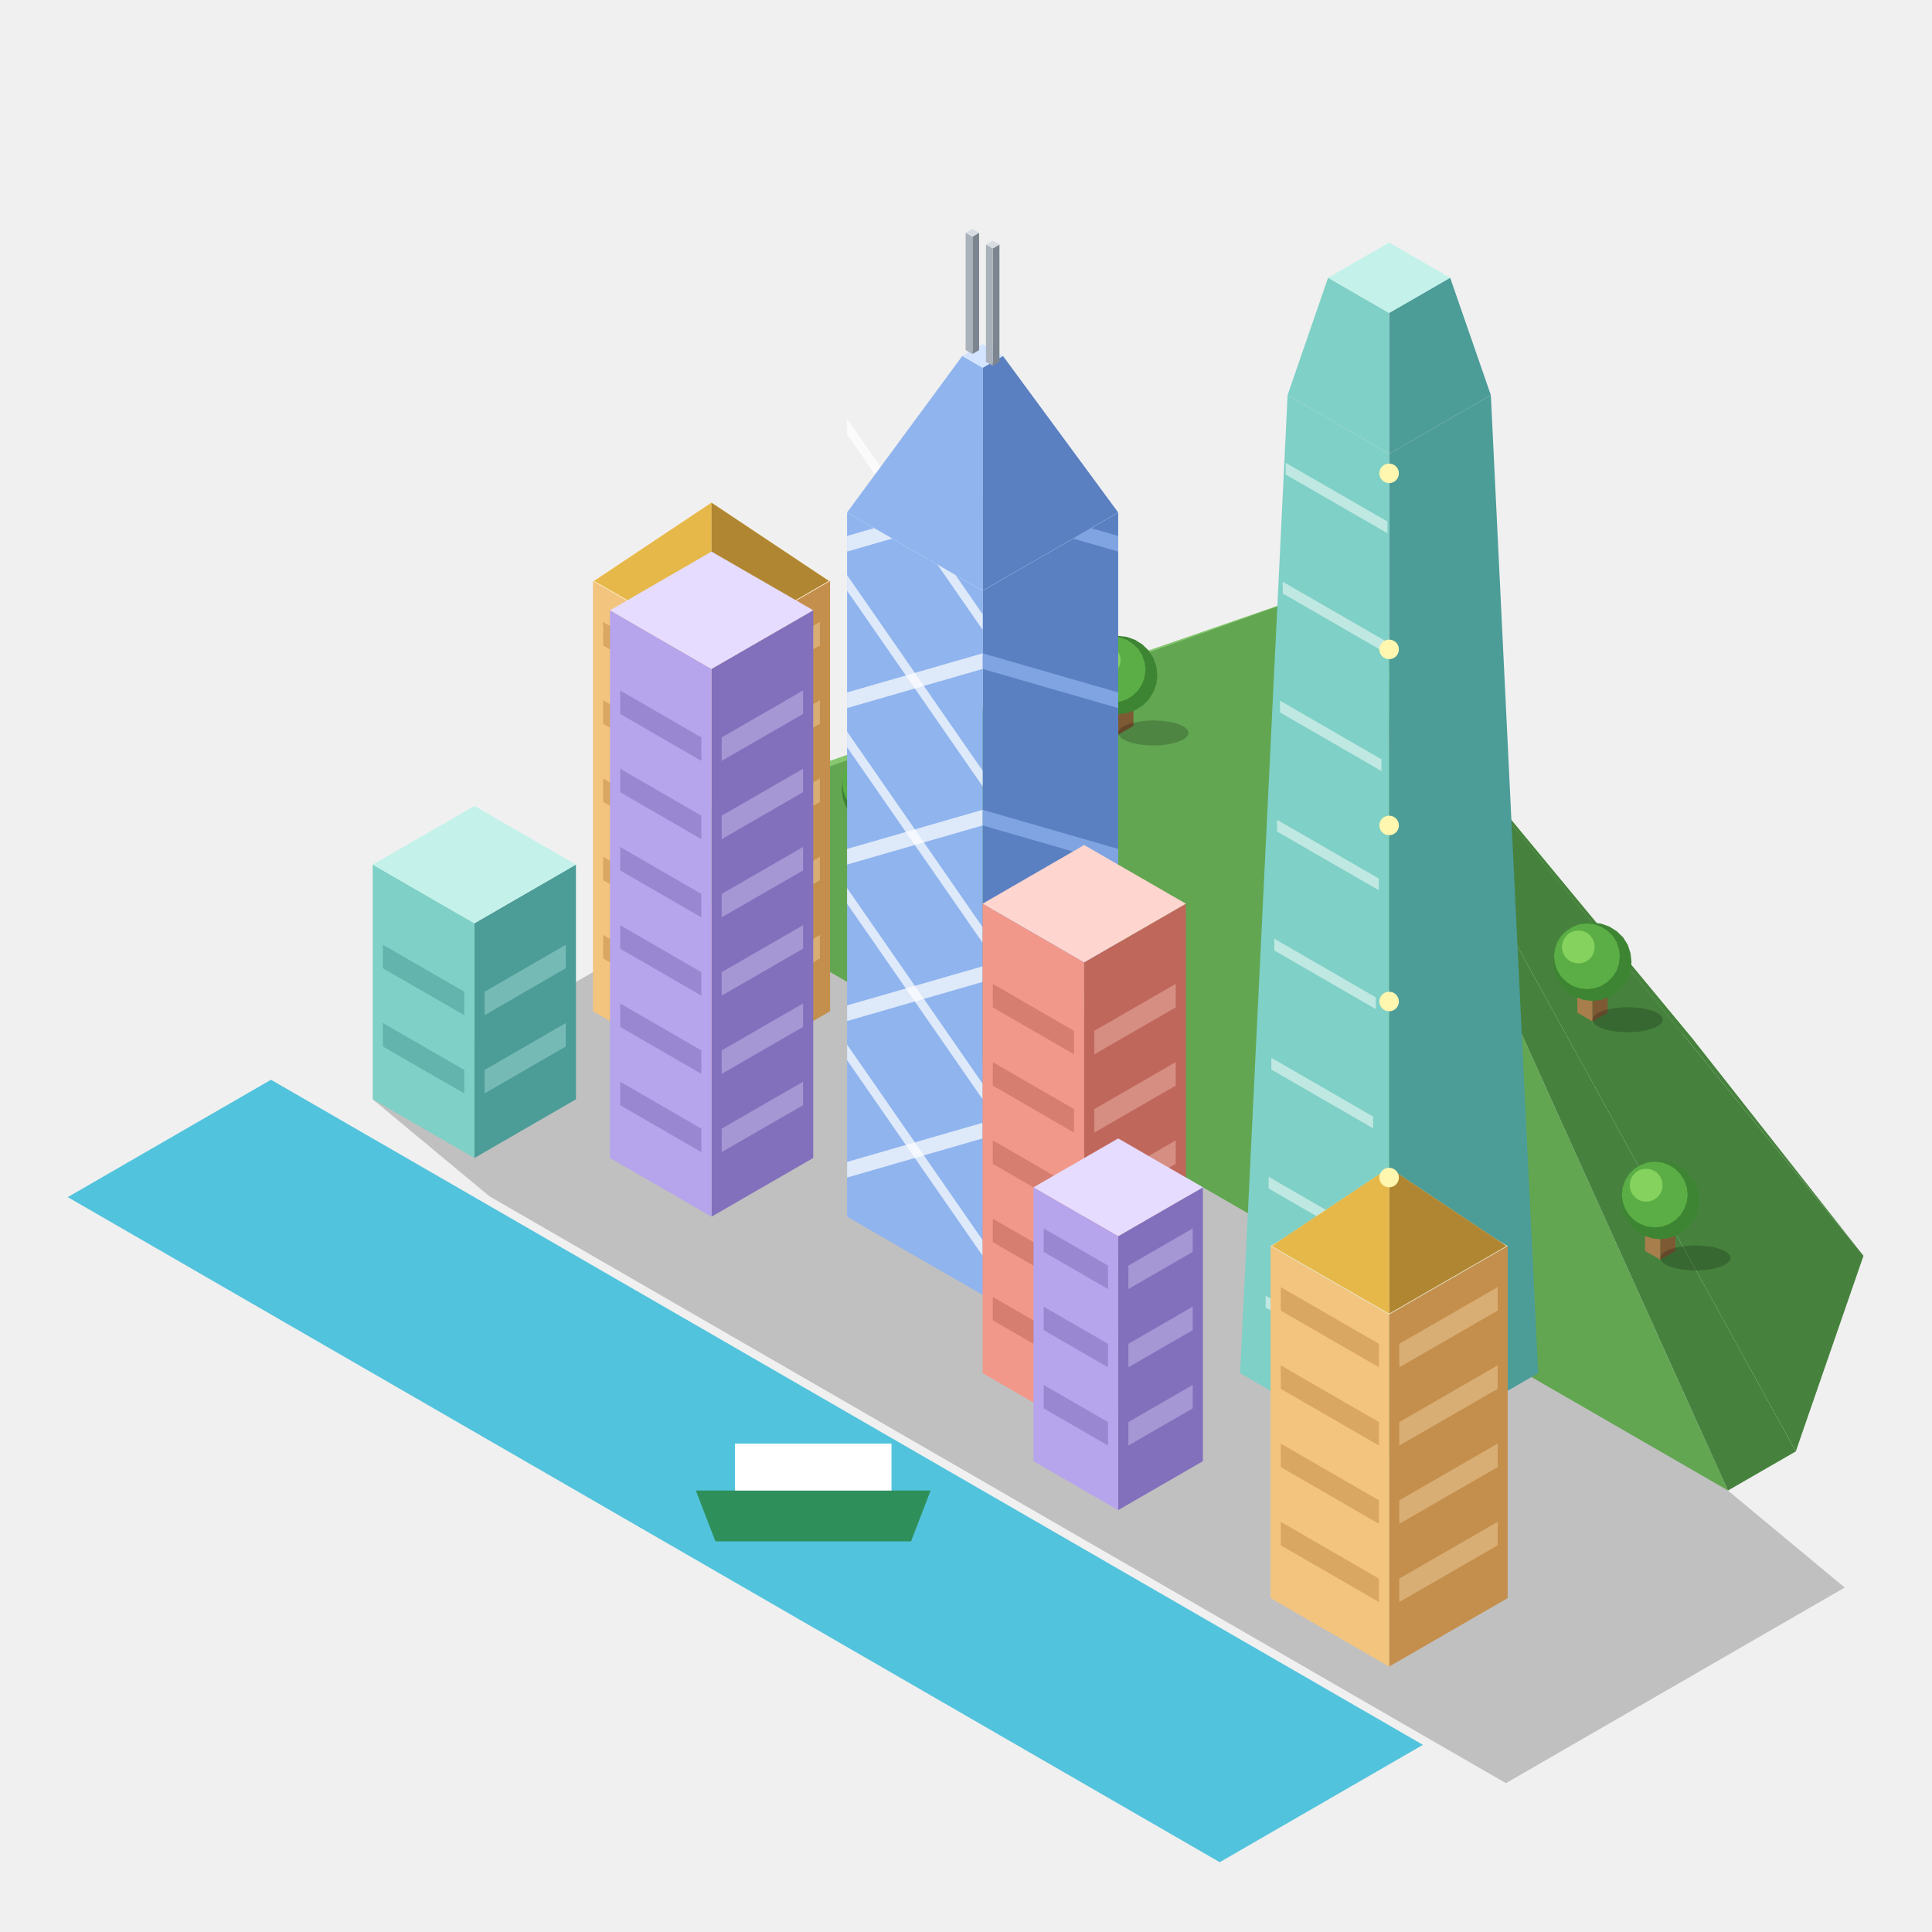
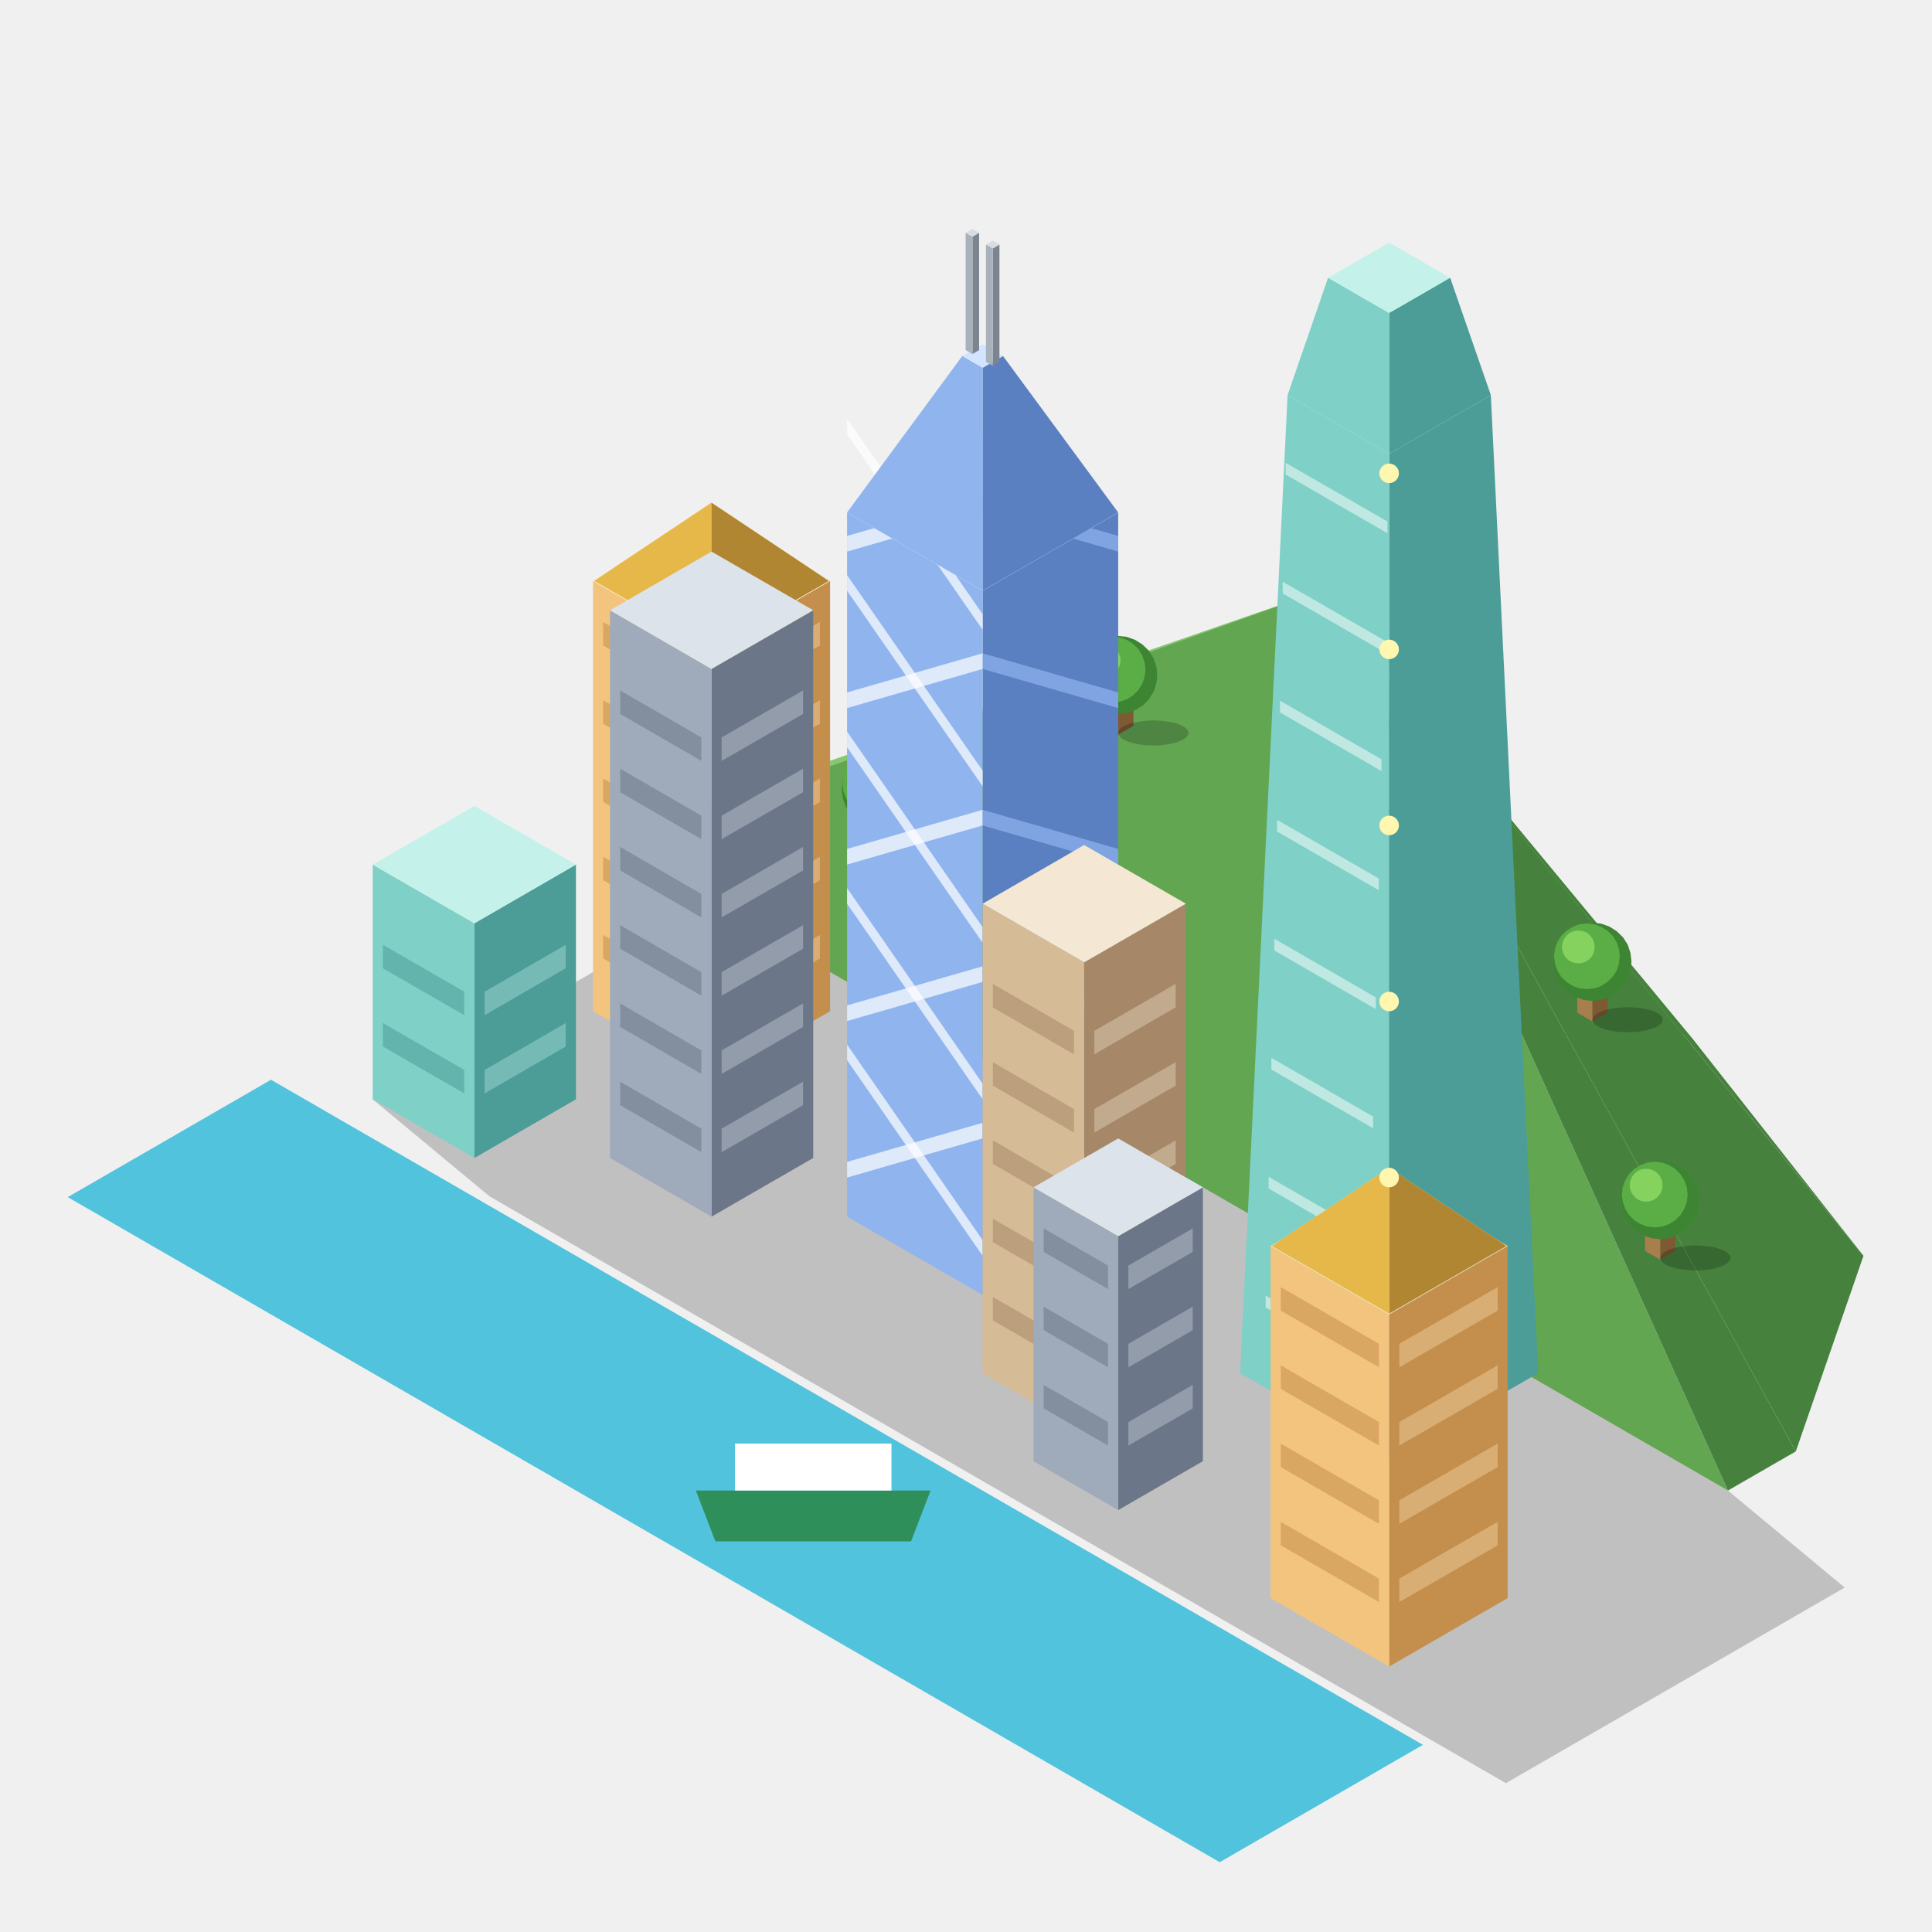
<svg xmlns="http://www.w3.org/2000/svg" viewBox="0 0 80 80">
  <g transform="translate(42.09 54.43) scale(0.81)">
    <path d="M-19.05 -25L-3.46 -28L15.59 -37Z" fill="#86c770" />
    <path d="M-3.46 -28L17.32 -24L15.59 -37Z" fill="#86c770" />
    <path d="M-20.78 -24L-19.05 -25L15.59 -37Z" fill="#86c770" />
    <path d="M17.32 -24L34.64 -14L15.59 -37Z" fill="#86c770" />
    <path d="M34.64 -14L43.3 -3L15.59 -37Z" fill="#46823d" />
    <path d="M36.37 9L-20.78 -24L15.59 -37Z" fill="#62a652" />
    <path d="M43.3 -3L39.84 7L15.59 -37Z" fill="#46823d" />
    <path d="M39.84 7L36.37 9L15.59 -37Z" fill="#46823d" />
    <path d="M-6.15 -24.25L-6.93 -23.8L-6.93 -25.36L-6.15 -25.81Z" fill="#7d5a34" />
    <path d="M-7.71 -24.25L-6.93 -23.8L-6.93 -25.36L-7.71 -25.81Z" fill="#a77e4c" />
    <path d="M-3.33 -23.89L-3.37 -23.75L-3.51 -23.61L-3.72 -23.49L-4.01 -23.39L-4.35 -23.31L-4.73 -23.27L-5.13 -23.25L-5.53 -23.27L-5.91 -23.31L-6.25 -23.39L-6.54 -23.49L-6.75 -23.61L-6.88 -23.75L-6.93 -23.89L-6.88 -24.03L-6.75 -24.17L-6.54 -24.29L-6.25 -24.39L-5.91 -24.47L-5.53 -24.51L-5.13 -24.53L-4.73 -24.51L-4.35 -24.47L-4.01 -24.39L-3.72 -24.29L-3.51 -24.17L-3.37 -24.03Z" fill="#000000" opacity="0.2" />
    <path d="M-4.93 -26.85L-4.98 -26.4L-5.13 -25.98L-5.36 -25.6L-5.68 -25.29L-6.06 -25.05L-6.48 -24.9L-6.93 -24.85L-7.37 -24.9L-7.8 -25.05L-8.18 -25.29L-8.49 -25.6L-8.73 -25.98L-8.88 -26.4L-8.93 -26.85L-8.88 -27.3L-8.73 -27.72L-8.49 -28.1L-8.18 -28.41L-7.8 -28.65L-7.37 -28.8L-6.93 -28.85L-6.48 -28.8L-6.06 -28.65L-5.68 -28.41L-5.36 -28.1L-5.13 -27.72L-4.98 -27.3Z" fill="#3d8433" />
    <path d="M-5.53 -27.13L-5.57 -26.76L-5.69 -26.4L-5.89 -26.08L-6.16 -25.82L-6.48 -25.62L-6.83 -25.49L-7.21 -25.45L-7.58 -25.49L-7.94 -25.62L-8.26 -25.82L-8.52 -26.08L-8.72 -26.4L-8.85 -26.76L-8.89 -27.13L-8.85 -27.5L-8.72 -27.86L-8.52 -28.18L-8.26 -28.44L-7.94 -28.64L-7.58 -28.77L-7.21 -28.81L-6.83 -28.77L-6.48 -28.64L-6.16 -28.44L-5.89 -28.18L-5.69 -27.86L-5.57 -27.5Z" fill="#5aae45" />
    <path d="M-6.81 -27.61L-6.83 -27.42L-6.89 -27.25L-6.99 -27.09L-7.12 -26.95L-7.28 -26.85L-7.46 -26.79L-7.65 -26.77L-7.84 -26.79L-8.01 -26.85L-8.17 -26.95L-8.3 -27.09L-8.41 -27.25L-8.47 -27.42L-8.49 -27.61L-8.47 -27.8L-8.41 -27.97L-8.3 -28.13L-8.17 -28.27L-8.01 -28.37L-7.84 -28.43L-7.65 -28.45L-7.46 -28.43L-7.28 -28.37L-7.12 -28.27L-6.99 -28.13L-6.89 -27.97L-6.83 -27.8Z" fill="#86d25e" />
    <path d="M5.98 -30.09L5.2 -29.64L5.2 -31.2L5.98 -31.65Z" fill="#7d5a34" />
    <path d="M4.42 -30.09L5.2 -29.64L5.2 -31.2L4.42 -31.65Z" fill="#a77e4c" />
    <path d="M8.8 -29.73L8.75 -29.59L8.62 -29.45L8.4 -29.33L8.12 -29.23L7.78 -29.15L7.4 -29.1L7 -29.09L6.6 -29.1L6.22 -29.15L5.87 -29.23L5.59 -29.33L5.37 -29.45L5.24 -29.59L5.2 -29.73L5.24 -29.87L5.37 -30.01L5.59 -30.13L5.87 -30.23L6.22 -30.3L6.6 -30.35L7 -30.37L7.4 -30.35L7.78 -30.3L8.12 -30.23L8.4 -30.13L8.62 -30.01L8.75 -29.87Z" fill="#000000" opacity="0.2" />
    <path d="M7.2 -32.69L7.15 -32.24L7 -31.82L6.76 -31.44L6.44 -31.12L6.06 -30.89L5.64 -30.74L5.2 -30.69L4.75 -30.74L4.33 -30.89L3.95 -31.12L3.63 -31.44L3.39 -31.82L3.25 -32.24L3.2 -32.69L3.25 -33.13L3.39 -33.56L3.63 -33.94L3.95 -34.25L4.33 -34.49L4.75 -34.64L5.2 -34.69L5.64 -34.64L6.06 -34.49L6.44 -34.25L6.76 -33.94L7 -33.56L7.15 -33.13Z" fill="#3d8433" />
    <path d="M6.6 -32.97L6.55 -32.59L6.43 -32.24L6.23 -31.92L5.96 -31.65L5.65 -31.45L5.29 -31.33L4.92 -31.29L4.54 -31.33L4.19 -31.45L3.87 -31.65L3.6 -31.92L3.4 -32.24L3.28 -32.59L3.24 -32.97L3.28 -33.34L3.4 -33.7L3.6 -34.02L3.87 -34.28L4.19 -34.48L4.54 -34.61L4.92 -34.65L5.29 -34.61L5.65 -34.48L5.96 -34.28L6.23 -34.02L6.43 -33.7L6.55 -33.34Z" fill="#5aae45" />
    <path d="M5.32 -33.45L5.3 -33.26L5.23 -33.08L5.13 -32.92L5 -32.79L4.84 -32.69L4.66 -32.63L4.48 -32.61L4.29 -32.63L4.11 -32.69L3.95 -32.79L3.82 -32.92L3.72 -33.08L3.66 -33.26L3.64 -33.45L3.66 -33.64L3.72 -33.81L3.82 -33.97L3.95 -34.1L4.11 -34.21L4.29 -34.27L4.48 -34.29L4.66 -34.27L4.84 -34.21L5 -34.1L5.13 -33.97L5.23 -33.81L5.3 -33.64Z" fill="#86d25e" />
    <path d="M19.83 -29.28L19.05 -28.83L19.05 -30.39L19.83 -30.84Z" fill="#7d5a34" />
    <path d="M18.27 -29.28L19.05 -28.83L19.05 -30.39L18.27 -30.84Z" fill="#a77e4c" />
    <path d="M22.65 -28.92L22.61 -28.78L22.47 -28.64L22.26 -28.52L21.97 -28.42L21.63 -28.34L21.25 -28.3L20.85 -28.28L20.45 -28.3L20.07 -28.34L19.73 -28.42L19.45 -28.52L19.23 -28.64L19.1 -28.78L19.05 -28.92L19.1 -29.06L19.23 -29.2L19.45 -29.32L19.73 -29.42L20.07 -29.5L20.45 -29.54L20.85 -29.56L21.25 -29.54L21.63 -29.5L21.97 -29.42L22.26 -29.32L22.47 -29.2L22.61 -29.06Z" fill="#000000" opacity="0.2" />
    <path d="M21.05 -31.88L21 -31.44L20.85 -31.01L20.62 -30.63L20.3 -30.32L19.92 -30.08L19.5 -29.93L19.05 -29.88L18.61 -29.93L18.18 -30.08L17.81 -30.32L17.49 -30.63L17.25 -31.01L17.1 -31.44L17.05 -31.88L17.1 -32.33L17.25 -32.75L17.49 -33.13L17.81 -33.44L18.18 -33.68L18.61 -33.83L19.05 -33.88L19.5 -33.83L19.92 -33.68L20.3 -33.44L20.62 -33.13L20.85 -32.75L21 -32.33Z" fill="#3d8433" />
    <path d="M20.45 -32.16L20.41 -31.79L20.29 -31.43L20.09 -31.11L19.82 -30.85L19.5 -30.65L19.15 -30.52L18.77 -30.48L18.4 -30.52L18.04 -30.65L17.73 -30.85L17.46 -31.11L17.26 -31.43L17.13 -31.79L17.09 -32.16L17.13 -32.53L17.26 -32.89L17.46 -33.21L17.73 -33.47L18.04 -33.67L18.4 -33.8L18.77 -33.84L19.15 -33.8L19.5 -33.67L19.82 -33.47L20.09 -33.21L20.29 -32.89L20.41 -32.53Z" fill="#5aae45" />
    <path d="M19.17 -32.64L19.15 -32.45L19.09 -32.28L18.99 -32.12L18.86 -31.98L18.7 -31.88L18.52 -31.82L18.33 -31.8L18.15 -31.82L17.97 -31.88L17.81 -31.98L17.68 -32.12L17.58 -32.28L17.51 -32.45L17.49 -32.64L17.51 -32.83L17.58 -33L17.68 -33.16L17.81 -33.3L17.97 -33.4L18.15 -33.46L18.33 -33.48L18.52 -33.46L18.7 -33.4L18.86 -33.3L18.99 -33.16L19.09 -33L19.15 -32.83Z" fill="#86d25e" />
    <path d="M30.22 -15.43L29.44 -14.98L29.44 -16.54L30.22 -16.99Z" fill="#7d5a34" />
    <path d="M28.67 -15.43L29.44 -14.98L29.44 -16.54L28.67 -16.99Z" fill="#a77e4c" />
    <path d="M33.04 -15.07L33 -14.93L32.87 -14.79L32.65 -14.67L32.37 -14.57L32.03 -14.49L31.65 -14.44L31.24 -14.43L30.84 -14.44L30.46 -14.49L30.12 -14.57L29.84 -14.67L29.62 -14.79L29.49 -14.93L29.44 -15.07L29.49 -15.21L29.62 -15.35L29.84 -15.47L30.12 -15.57L30.46 -15.65L30.84 -15.69L31.24 -15.71L31.65 -15.69L32.03 -15.65L32.37 -15.57L32.65 -15.47L32.87 -15.35L33 -15.21Z" fill="#000000" opacity="0.2" />
    <path d="M31.44 -18.03L31.39 -17.58L31.25 -17.16L31.01 -16.78L30.69 -16.46L30.31 -16.23L29.89 -16.08L29.44 -16.03L29 -16.08L28.58 -16.23L28.2 -16.46L27.88 -16.78L27.64 -17.16L27.5 -17.58L27.44 -18.03L27.5 -18.47L27.64 -18.9L27.88 -19.28L28.2 -19.59L28.58 -19.83L29 -19.98L29.44 -20.03L29.89 -19.98L30.31 -19.83L30.69 -19.59L31.01 -19.28L31.25 -18.9L31.39 -18.47Z" fill="#3d8433" />
    <path d="M30.84 -18.31L30.8 -17.93L30.68 -17.58L30.48 -17.26L30.21 -17L29.89 -16.79L29.54 -16.67L29.16 -16.63L28.79 -16.67L28.44 -16.79L28.12 -17L27.85 -17.26L27.65 -17.58L27.53 -17.93L27.48 -18.31L27.53 -18.68L27.65 -19.04L27.85 -19.36L28.12 -19.62L28.44 -19.82L28.79 -19.95L29.16 -19.99L29.54 -19.95L29.89 -19.82L30.21 -19.62L30.48 -19.36L30.68 -19.04L30.8 -18.68Z" fill="#5aae45" />
    <path d="M29.56 -18.79L29.54 -18.6L29.48 -18.42L29.38 -18.26L29.25 -18.13L29.09 -18.03L28.91 -17.97L28.72 -17.95L28.54 -17.97L28.36 -18.03L28.2 -18.13L28.07 -18.26L27.97 -18.42L27.91 -18.6L27.88 -18.79L27.91 -18.98L27.97 -19.15L28.07 -19.31L28.2 -19.45L28.36 -19.55L28.54 -19.61L28.72 -19.63L28.91 -19.61L29.09 -19.55L29.25 -19.45L29.38 -19.31L29.48 -19.15L29.54 -18.98Z" fill="#86d25e" />
    <path d="M33.69 -3.25L32.91 -2.8L32.91 -4.36L33.69 -4.81Z" fill="#7d5a34" />
    <path d="M32.13 -3.25L32.91 -2.8L32.91 -4.36L32.13 -4.81Z" fill="#a77e4c" />
    <path d="M36.51 -2.89L36.46 -2.75L36.33 -2.61L36.12 -2.49L35.83 -2.39L35.49 -2.31L35.11 -2.27L34.71 -2.25L34.31 -2.27L33.93 -2.31L33.59 -2.39L33.3 -2.49L33.09 -2.61L32.95 -2.75L32.91 -2.89L32.95 -3.03L33.09 -3.17L33.3 -3.29L33.59 -3.39L33.93 -3.47L34.31 -3.51L34.71 -3.53L35.11 -3.51L35.49 -3.47L35.83 -3.39L36.12 -3.29L36.33 -3.17L36.46 -3.03Z" fill="#000000" opacity="0.2" />
    <path d="M34.91 -5.85L34.86 -5.4L34.71 -4.98L34.47 -4.6L34.16 -4.29L33.78 -4.05L33.35 -3.9L32.91 -3.85L32.46 -3.9L32.04 -4.05L31.66 -4.29L31.35 -4.6L31.11 -4.98L30.96 -5.4L30.91 -5.85L30.96 -6.3L31.11 -6.72L31.35 -7.1L31.66 -7.41L32.04 -7.65L32.46 -7.8L32.91 -7.85L33.35 -7.8L33.78 -7.65L34.16 -7.41L34.47 -7.1L34.71 -6.72L34.86 -6.3Z" fill="#3d8433" />
    <path d="M34.31 -6.13L34.27 -5.76L34.14 -5.4L33.94 -5.08L33.68 -4.82L33.36 -4.62L33 -4.49L32.63 -4.45L32.26 -4.49L31.9 -4.62L31.58 -4.82L31.32 -5.08L31.12 -5.4L30.99 -5.76L30.95 -6.13L30.99 -6.5L31.12 -6.86L31.32 -7.18L31.58 -7.44L31.9 -7.64L32.26 -7.77L32.63 -7.81L33 -7.77L33.36 -7.64L33.68 -7.44L33.94 -7.18L34.14 -6.86L34.27 -6.5Z" fill="#5aae45" />
    <path d="M33.03 -6.61L33.01 -6.42L32.95 -6.25L32.85 -6.09L32.71 -5.95L32.55 -5.85L32.38 -5.79L32.19 -5.77L32 -5.79L31.82 -5.85L31.67 -5.95L31.53 -6.09L31.43 -6.25L31.37 -6.42L31.35 -6.61L31.37 -6.8L31.43 -6.97L31.53 -7.13L31.67 -7.27L31.82 -7.37L32 -7.43L32.19 -7.45L32.38 -7.43L32.55 -7.37L32.71 -7.27L32.85 -7.13L32.95 -6.97L33.01 -6.8Z" fill="#86d25e" />
    <path d="M-38.11 -12L20.78 22L10.39 28L-48.5 -6Z" fill="#52c3dc" />
    <path d="M-32.91 -11L-15.59 -21L36.37 9L42.34 13.96L25.02 23.96L-26.94 -6.04Z" fill="#000000" opacity="0.2" />
    <path d="M5.2 -5L-1.73 -1L-1.73 -37L5.2 -41Z" fill="#5a80c2" />
    <path d="M-8.66 -5L-1.73 -1L-1.73 -37L-8.66 -41Z" fill="#8fb4ee" />
    <path d="M-1.73 -45L5.2 -41L-1.73 -37L-8.66 -41Z" fill="#d2e4ff" />
    <path d="M-8.66 -7L-1.73 -9L-1.73 -9.8L-8.66 -7.8Z" fill="#ffffff" opacity="0.7" />
    <path d="M-1.73 -3L-8.66 -13L-8.66 -13.8L-1.73 -3.8Z" fill="#ffffff" opacity="0.7" />
    <path d="M5.2 -7L-1.73 -9L-1.73 -9.8L5.2 -7.8Z" fill="#8fb4ee" opacity="0.7" />
    <path d="M-8.66 -15L-1.73 -17L-1.73 -17.8L-8.66 -15.8Z" fill="#ffffff" opacity="0.7" />
    <path d="M-1.73 -11L-8.66 -21L-8.66 -21.8L-1.73 -11.8Z" fill="#ffffff" opacity="0.7" />
    <path d="M5.2 -15L-1.73 -17L-1.73 -17.8L5.2 -15.8Z" fill="#8fb4ee" opacity="0.7" />
    <path d="M-8.66 -23L-1.73 -25L-1.73 -25.8L-8.66 -23.8Z" fill="#ffffff" opacity="0.7" />
    <path d="M-1.73 -19L-8.66 -29L-8.66 -29.8L-1.73 -19.8Z" fill="#ffffff" opacity="0.7" />
    <path d="M5.2 -23L-1.73 -25L-1.73 -25.8L5.2 -23.8Z" fill="#8fb4ee" opacity="0.7" />
    <path d="M-8.66 -31L-1.73 -33L-1.73 -33.8L-8.66 -31.8Z" fill="#ffffff" opacity="0.7" />
    <path d="M-1.73 -27L-8.66 -37L-8.66 -37.8L-1.73 -27.8Z" fill="#ffffff" opacity="0.7" />
    <path d="M5.2 -31L-1.73 -33L-1.73 -33.8L5.2 -31.8Z" fill="#8fb4ee" opacity="0.7" />
    <path d="M-8.66 -39L-1.73 -41L-1.73 -41.8L-8.66 -39.8Z" fill="#ffffff" opacity="0.7" />
    <path d="M-1.73 -35L-8.66 -45L-8.66 -45.8L-1.73 -35.8Z" fill="#ffffff" opacity="0.7" />
    <path d="M5.2 -39L-1.73 -41L-1.73 -41.8L5.2 -39.8Z" fill="#8fb4ee" opacity="0.7" />
    <path d="M5.2 -41L-1.73 -37L-1.73 -48.4L-0.69 -49Z" fill="#5a80c2" />
    <path d="M-8.66 -41L-1.73 -37L-1.73 -48.4L-2.77 -49Z" fill="#8fb4ee" />
    <path d="M-1.73 -49.6L-0.69 -49L-1.73 -48.4L-2.77 -49Z" fill="#d2e4ff" />
    <path d="M-1.91 -49.3L-2.25 -49.1L-2.25 -55.1L-1.91 -55.3Z" fill="#7c858f" />
    <path d="M-2.6 -49.3L-2.25 -49.1L-2.25 -55.1L-2.6 -55.3Z" fill="#a9b1ba" />
    <path d="M-2.25 -55.5L-1.91 -55.3L-2.25 -55.1L-2.6 -55.3Z" fill="#d8dde3" />
    <path d="M-0.87 -48.7L-1.21 -48.5L-1.21 -54.5L-0.87 -54.7Z" fill="#7c858f" />
    <path d="M-1.56 -48.7L-1.21 -48.5L-1.21 -54.5L-1.56 -54.7Z" fill="#a9b1ba" />
    <path d="M-1.21 -54.9L-0.87 -54.7L-1.21 -54.5L-1.56 -54.7Z" fill="#d8dde3" />
    <path d="M26.67 3L19.05 7.4L19.05 -44L24.25 -47Z" fill="#4c9c98" />
    <path d="M11.43 3L19.05 7.4L19.05 -44L13.86 -47Z" fill="#7fd0c6" />
    <path d="M24.25 -47L19.05 -44L19.05 -51.2L22.17 -53Z" fill="#4c9c98" />
    <path d="M13.86 -47L19.05 -44L19.05 -51.2L15.93 -53Z" fill="#7fd0c6" />
    <path d="M19.05 -54.8L22.17 -53L19.05 -51.2L15.93 -53Z" fill="#c4f2ea" />
    <path d="M12.74 -0.36L17.94 2.64L17.94 2.04L12.74 -0.96Z" fill="#ffffff" opacity="0.5" />
    <path d="M12.89 -6.44L18.08 -3.44L18.08 -4.04L12.89 -7.04Z" fill="#ffffff" opacity="0.5" />
    <path d="M13.03 -12.52L18.23 -9.52L18.23 -10.12L13.03 -13.12Z" fill="#ffffff" opacity="0.5" />
    <path d="M13.18 -18.61L18.37 -15.61L18.37 -16.21L13.18 -19.21Z" fill="#ffffff" opacity="0.5" />
    <path d="M13.32 -24.69L18.52 -21.69L18.52 -22.29L13.32 -25.29Z" fill="#ffffff" opacity="0.5" />
    <path d="M13.47 -30.78L18.66 -27.78L18.66 -28.38L13.47 -31.38Z" fill="#ffffff" opacity="0.5" />
    <path d="M13.61 -36.86L18.81 -33.86L18.81 -34.46L13.61 -37.46Z" fill="#ffffff" opacity="0.5" />
    <path d="M13.76 -42.94L18.96 -39.94L18.96 -40.54L13.76 -43.54Z" fill="#ffffff" opacity="0.5" />
    <path d="M-9.53 -15.5L-15.59 -12L-15.59 -34L-9.53 -37.5Z" fill="#c48f4c" />
    <path d="M-21.65 -15.5L-15.59 -12L-15.59 -34L-21.65 -37.5Z" fill="#f3c47e" />
    <path d="M-15.59 -41L-9.53 -37.5L-15.59 -34L-21.65 -37.5Z" fill="#ffe9c4" />
    <path d="M-21.13 -18.2L-16.11 -15.3L-16.11 -16.5L-21.13 -19.4Z" fill="#c48f4c" opacity="0.55" />
    <path d="M-10.05 -18.2L-15.07 -15.3L-15.07 -16.5L-10.05 -19.4Z" fill="#ffe9c4" opacity="0.35" />
    <path d="M-21.13 -22.2L-16.11 -19.3L-16.11 -20.5L-21.13 -23.4Z" fill="#c48f4c" opacity="0.55" />
    <path d="M-10.05 -22.2L-15.07 -19.3L-15.07 -20.5L-10.05 -23.4Z" fill="#ffe9c4" opacity="0.35" />
    <path d="M-21.13 -26.2L-16.11 -23.3L-16.11 -24.5L-21.13 -27.4Z" fill="#c48f4c" opacity="0.55" />
    <path d="M-10.05 -26.2L-15.07 -23.3L-15.07 -24.5L-10.05 -27.4Z" fill="#ffe9c4" opacity="0.35" />
    <path d="M-21.13 -30.2L-16.11 -27.3L-16.11 -28.5L-21.13 -31.4Z" fill="#c48f4c" opacity="0.55" />
    <path d="M-10.05 -30.2L-15.07 -27.3L-15.07 -28.5L-10.05 -31.4Z" fill="#ffe9c4" opacity="0.35" />
    <path d="M-21.13 -34.2L-16.11 -31.3L-16.11 -32.5L-21.13 -35.4Z" fill="#c48f4c" opacity="0.55" />
    <path d="M-10.05 -34.2L-15.07 -31.3L-15.07 -32.5L-10.05 -35.4Z" fill="#ffe9c4" opacity="0.35" />
    <path d="M-15.59 -40.96L-9.59 -37.5L-15.59 -41.5Z" fill="#ffe08a" />
    <path d="M-21.59 -37.5L-15.59 -40.96L-15.59 -41.5Z" fill="#ffe08a" />
    <path d="M-15.59 -34.04L-21.59 -37.5L-15.59 -41.5Z" fill="#e6b84a" />
    <path d="M-9.59 -37.5L-15.59 -34.04L-15.59 -41.5Z" fill="#b08632" />
-     <path d="M-10.39 -8L-15.59 -5L-15.59 -33L-10.39 -36Z" fill="#8270bd" />
-     <path d="M-20.78 -8L-15.59 -5L-15.59 -33L-20.78 -36Z" fill="#b6a4ec" />
-     <path d="M-15.59 -39L-10.39 -36L-15.59 -33L-20.78 -36Z" fill="#e6dcff" />
-     <path d="M-20.26 -10.7L-16.11 -8.3L-16.11 -9.5L-20.26 -11.9Z" fill="#8270bd" opacity="0.55" />
-     <path d="M-10.91 -10.7L-15.07 -8.3L-15.07 -9.5L-10.91 -11.9Z" fill="#e6dcff" opacity="0.35" />
-     <path d="M-20.26 -14.7L-16.11 -12.3L-16.11 -13.5L-20.26 -15.9Z" fill="#8270bd" opacity="0.55" />
-     <path d="M-10.91 -14.7L-15.07 -12.3L-15.07 -13.5L-10.91 -15.9Z" fill="#e6dcff" opacity="0.35" />
-     <path d="M-20.26 -18.7L-16.11 -16.3L-16.11 -17.5L-20.26 -19.9Z" fill="#8270bd" opacity="0.55" />
-     <path d="M-10.91 -18.7L-15.07 -16.3L-15.07 -17.5L-10.91 -19.9Z" fill="#e6dcff" opacity="0.35" />
-     <path d="M-20.26 -22.7L-16.11 -20.3L-16.11 -21.5L-20.26 -23.9Z" fill="#8270bd" opacity="0.55" />
-     <path d="M-10.91 -22.7L-15.07 -20.3L-15.07 -21.5L-10.91 -23.9Z" fill="#e6dcff" opacity="0.35" />
-     <path d="M-20.26 -26.7L-16.11 -24.3L-16.11 -25.5L-20.26 -27.9Z" fill="#8270bd" opacity="0.55" />
-     <path d="M-10.91 -26.7L-15.07 -24.3L-15.07 -25.5L-10.91 -27.9Z" fill="#e6dcff" opacity="0.35" />
-     <path d="M-20.26 -30.7L-16.11 -28.3L-16.11 -29.5L-20.26 -31.9Z" fill="#8270bd" opacity="0.55" />
-     <path d="M-10.91 -30.7L-15.07 -28.3L-15.07 -29.5L-10.91 -31.9Z" fill="#e6dcff" opacity="0.35" />
-     <path d="M8.66 3L3.46 6L3.46 -18L8.66 -21Z" fill="#c0675b" />
-     <path d="M-1.73 3L3.46 6L3.46 -18L-1.73 -21Z" fill="#f2988a" />
-     <path d="M3.46 -24L8.66 -21L3.46 -18L-1.73 -21Z" fill="#ffd6cf" />
-     <path d="M-1.21 0.3L2.94 2.7L2.94 1.5L-1.21 -0.9Z" fill="#c0675b" opacity="0.55" />
-     <path d="M8.14 0.3L3.98 2.7L3.98 1.5L8.14 -0.9Z" fill="#ffd6cf" opacity="0.35" />
-     <path d="M-1.21 -3.7L2.94 -1.3L2.94 -2.5L-1.21 -4.9Z" fill="#c0675b" opacity="0.55" />
-     <path d="M8.14 -3.7L3.98 -1.3L3.98 -2.5L8.14 -4.9Z" fill="#ffd6cf" opacity="0.35" />
-     <path d="M-1.21 -7.7L2.94 -5.3L2.94 -6.5L-1.21 -8.9Z" fill="#c0675b" opacity="0.55" />
-     <path d="M8.14 -7.7L3.98 -5.3L3.98 -6.5L8.14 -8.9Z" fill="#ffd6cf" opacity="0.35" />
-     <path d="M-1.21 -11.7L2.94 -9.3L2.94 -10.5L-1.21 -12.9Z" fill="#c0675b" opacity="0.55" />
-     <path d="M8.14 -11.7L3.98 -9.3L3.98 -10.5L8.14 -12.9Z" fill="#ffd6cf" opacity="0.35" />
-     <path d="M-1.21 -15.7L2.94 -13.3L2.94 -14.5L-1.21 -16.9Z" fill="#c0675b" opacity="0.55" />
-     <path d="M8.14 -15.7L3.98 -13.3L3.98 -14.5L8.14 -16.9Z" fill="#ffd6cf" opacity="0.35" />
+     <path d="M-10.39 -8L-15.59 -5L-15.59 -33L-10.39 -36Z" fill="#6b7788" />
+     <path d="M-20.78 -8L-15.59 -5L-15.59 -33L-20.78 -36Z" fill="#9fabba" />
+     <path d="M-15.59 -39L-10.39 -36L-15.59 -33L-20.78 -36Z" fill="#dde3ea" />
+     <path d="M-20.26 -10.7L-16.11 -8.3L-16.11 -9.5L-20.26 -11.9Z" fill="#6b7788" opacity="0.55" />
+     <path d="M-10.91 -10.7L-15.07 -8.3L-15.07 -9.5L-10.91 -11.9Z" fill="#dde3ea" opacity="0.35" />
+     <path d="M-20.26 -14.7L-16.11 -12.3L-16.11 -13.5L-20.26 -15.9Z" fill="#6b7788" opacity="0.55" />
+     <path d="M-10.91 -14.7L-15.07 -12.3L-15.07 -13.5L-10.91 -15.9Z" fill="#dde3ea" opacity="0.35" />
+     <path d="M-20.26 -18.7L-16.11 -16.3L-16.11 -17.5L-20.26 -19.9Z" fill="#6b7788" opacity="0.55" />
+     <path d="M-10.91 -18.7L-15.07 -16.3L-15.07 -17.5L-10.91 -19.9Z" fill="#dde3ea" opacity="0.35" />
+     <path d="M-20.26 -22.7L-16.11 -20.3L-16.11 -21.5L-20.26 -23.9Z" fill="#6b7788" opacity="0.55" />
+     <path d="M-10.91 -22.7L-15.07 -20.3L-15.07 -21.5L-10.91 -23.9Z" fill="#dde3ea" opacity="0.35" />
+     <path d="M-20.26 -26.7L-16.11 -24.3L-16.11 -25.5L-20.26 -27.9Z" fill="#6b7788" opacity="0.55" />
+     <path d="M-10.91 -26.7L-15.07 -24.3L-15.07 -25.5L-10.91 -27.9Z" fill="#dde3ea" opacity="0.35" />
+     <path d="M-20.26 -30.7L-16.11 -28.3L-16.11 -29.5L-20.26 -31.9Z" fill="#6b7788" opacity="0.55" />
+     <path d="M-10.91 -30.7L-15.07 -28.3L-15.07 -29.5L-10.91 -31.9Z" fill="#dde3ea" opacity="0.35" />
+     <path d="M8.66 3L3.46 6L3.46 -18L8.66 -21Z" fill="#a68868" />
+     <path d="M-1.73 3L3.46 6L3.46 -18L-1.73 -21Z" fill="#d6bb97" />
+     <path d="M3.46 -24L8.66 -21L3.46 -18L-1.73 -21Z" fill="#f4e8d5" />
+     <path d="M-1.21 0.3L2.94 2.7L2.94 1.5L-1.21 -0.9Z" fill="#a68868" opacity="0.55" />
+     <path d="M8.14 0.3L3.98 2.7L3.98 1.5L8.14 -0.9Z" fill="#f4e8d5" opacity="0.35" />
+     <path d="M-1.21 -3.7L2.94 -1.3L2.94 -2.5L-1.21 -4.9Z" fill="#a68868" opacity="0.55" />
+     <path d="M8.14 -3.7L3.98 -1.3L3.98 -2.5L8.14 -4.9Z" fill="#f4e8d5" opacity="0.35" />
+     <path d="M-1.21 -7.7L2.94 -5.3L2.94 -6.5L-1.21 -8.9Z" fill="#a68868" opacity="0.55" />
+     <path d="M8.14 -7.7L3.98 -5.3L3.98 -6.5L8.14 -8.9Z" fill="#f4e8d5" opacity="0.35" />
+     <path d="M-1.21 -11.7L2.94 -9.3L2.94 -10.5L-1.21 -12.9Z" fill="#a68868" opacity="0.55" />
+     <path d="M8.14 -11.7L3.98 -9.3L3.98 -10.5L8.14 -12.9Z" fill="#f4e8d5" opacity="0.35" />
+     <path d="M-1.21 -15.7L2.94 -13.3L2.94 -14.5L-1.21 -16.9Z" fill="#a68868" opacity="0.55" />
+     <path d="M8.14 -15.7L3.98 -13.3L3.98 -14.5L8.14 -16.9Z" fill="#f4e8d5" opacity="0.35" />
    <path d="M25.11 14.5L19.05 18L19.05 0L25.11 -3.5Z" fill="#c48f4c" />
    <path d="M12.99 14.5L19.05 18L19.05 0L12.99 -3.5Z" fill="#f3c47e" />
    <path d="M19.05 -7L25.11 -3.5L19.05 0L12.99 -3.5Z" fill="#ffe9c4" />
    <path d="M13.51 11.8L18.53 14.7L18.53 13.5L13.51 10.6Z" fill="#c48f4c" opacity="0.55" />
    <path d="M24.6 11.8L19.57 14.7L19.57 13.5L24.6 10.6Z" fill="#ffe9c4" opacity="0.35" />
    <path d="M13.51 7.8L18.53 10.7L18.53 9.5L13.51 6.6Z" fill="#c48f4c" opacity="0.55" />
    <path d="M24.6 7.8L19.57 10.7L19.57 9.5L24.6 6.6Z" fill="#ffe9c4" opacity="0.35" />
    <path d="M13.51 3.8L18.53 6.7L18.53 5.5L13.51 2.6Z" fill="#c48f4c" opacity="0.55" />
    <path d="M24.6 3.8L19.57 6.7L19.57 5.5L24.6 2.6Z" fill="#ffe9c4" opacity="0.35" />
    <path d="M13.51 -0.2L18.53 2.7L18.53 1.5L13.51 -1.4Z" fill="#c48f4c" opacity="0.55" />
    <path d="M24.6 -0.2L19.57 2.7L19.57 1.5L24.6 -1.4Z" fill="#ffe9c4" opacity="0.35" />
    <path d="M19.05 -6.96L25.05 -3.5L19.05 -7.5Z" fill="#ffe08a" />
    <path d="M13.05 -3.5L19.05 -6.96L19.05 -7.5Z" fill="#ffe08a" />
    <path d="M25.05 -3.5L19.05 -0.04L19.05 -7.5Z" fill="#b08632" />
    <path d="M19.05 -0.04L13.05 -3.5L19.05 -7.5Z" fill="#e6b84a" />
    <path d="M-22.52 -11L-27.71 -8L-27.71 -20L-22.52 -23Z" fill="#4c9c98" />
    <path d="M-32.91 -11L-27.71 -8L-27.71 -20L-32.91 -23Z" fill="#7fd0c6" />
    <path d="M-27.71 -26L-22.52 -23L-27.71 -20L-32.91 -23Z" fill="#c4f2ea" />
    <path d="M-32.39 -13.7L-28.23 -11.3L-28.23 -12.5L-32.39 -14.9Z" fill="#4c9c98" opacity="0.55" />
    <path d="M-23.04 -13.7L-27.19 -11.3L-27.19 -12.5L-23.04 -14.9Z" fill="#c4f2ea" opacity="0.35" />
    <path d="M-32.39 -17.7L-28.23 -15.3L-28.23 -16.5L-32.39 -18.9Z" fill="#4c9c98" opacity="0.55" />
    <path d="M-23.04 -17.7L-27.19 -15.3L-27.19 -16.5L-23.04 -18.9Z" fill="#c4f2ea" opacity="0.35" />
-     <path d="M9.53 7.5L5.2 10L5.2 -4L9.53 -6.5Z" fill="#8270bd" />
-     <path d="M0.87 7.5L5.2 10L5.2 -4L0.87 -6.5Z" fill="#b6a4ec" />
-     <path d="M5.2 -9L9.53 -6.5L5.2 -4L0.87 -6.5Z" fill="#e6dcff" />
-     <path d="M1.39 4.8L4.68 6.7L4.68 5.5L1.39 3.6Z" fill="#8270bd" opacity="0.55" />
-     <path d="M9.01 4.8L5.72 6.7L5.72 5.5L9.01 3.6Z" fill="#e6dcff" opacity="0.35" />
-     <path d="M1.39 0.8L4.68 2.7L4.68 1.5L1.39 -0.4Z" fill="#8270bd" opacity="0.55" />
-     <path d="M9.01 0.8L5.72 2.7L5.72 1.5L9.01 -0.4Z" fill="#e6dcff" opacity="0.35" />
-     <path d="M1.39 -3.2L4.68 -1.3L4.68 -2.5L1.39 -4.4Z" fill="#8270bd" opacity="0.55" />
-     <path d="M9.01 -3.2L5.72 -1.3L5.72 -2.5L9.01 -4.4Z" fill="#e6dcff" opacity="0.35" />
+     <path d="M9.53 7.5L5.2 10L5.2 -4L9.53 -6.5Z" fill="#6b7788" />
+     <path d="M0.87 7.5L5.2 10L5.2 -4L0.87 -6.5Z" fill="#9fabba" />
+     <path d="M5.2 -9L9.53 -6.5L5.2 -4L0.87 -6.5Z" fill="#dde3ea" />
+     <path d="M1.39 4.8L4.68 6.7L4.68 5.5L1.39 3.6Z" fill="#6b7788" opacity="0.55" />
+     <path d="M9.01 4.8L5.72 6.7L5.72 5.5L9.01 3.6Z" fill="#dde3ea" opacity="0.35" />
+     <path d="M1.39 0.8L4.68 2.7L4.68 1.5L1.39 -0.4Z" fill="#6b7788" opacity="0.55" />
+     <path d="M9.01 0.8L5.72 2.7L5.72 1.5L9.01 -0.4Z" fill="#dde3ea" opacity="0.35" />
+     <path d="M1.39 -3.2L4.68 -1.3L4.68 -2.5L1.39 -4.4Z" fill="#6b7788" opacity="0.55" />
+     <path d="M9.01 -3.2L5.72 -1.3L5.72 -2.5L9.01 -4.4Z" fill="#dde3ea" opacity="0.35" />
    <path d="M-16.39 9L-4.39 9L-5.39 11.6L-15.39 11.6Z" fill="#2f8f5a" />
    <path d="M-14.39 6.6L-6.39 6.6L-6.39 9L-14.39 9Z" fill="#ffffff" />
    <circle cx="19.05" cy="-7.00" r="0.50" fill="#fff6b0">
      <animate attributeName="opacity" values="1;0.3;1" dur="1.6s" begin="0.0s" repeatCount="indefinite" />
    </circle>
    <circle cx="19.05" cy="-16.00" r="0.50" fill="#fff6b0">
      <animate attributeName="opacity" values="1;0.3;1" dur="1.6s" begin="0.3s" repeatCount="indefinite" />
    </circle>
    <circle cx="19.05" cy="-25.00" r="0.50" fill="#fff6b0">
      <animate attributeName="opacity" values="1;0.3;1" dur="1.6s" begin="0.6s" repeatCount="indefinite" />
    </circle>
    <circle cx="19.05" cy="-34.00" r="0.50" fill="#fff6b0">
      <animate attributeName="opacity" values="1;0.3;1" dur="1.6s" begin="0.9s" repeatCount="indefinite" />
    </circle>
    <circle cx="19.05" cy="-43.00" r="0.50" fill="#fff6b0">
      <animate attributeName="opacity" values="1;0.3;1" dur="1.6s" begin="1.2s" repeatCount="indefinite" />
    </circle>
  </g>
</svg>
